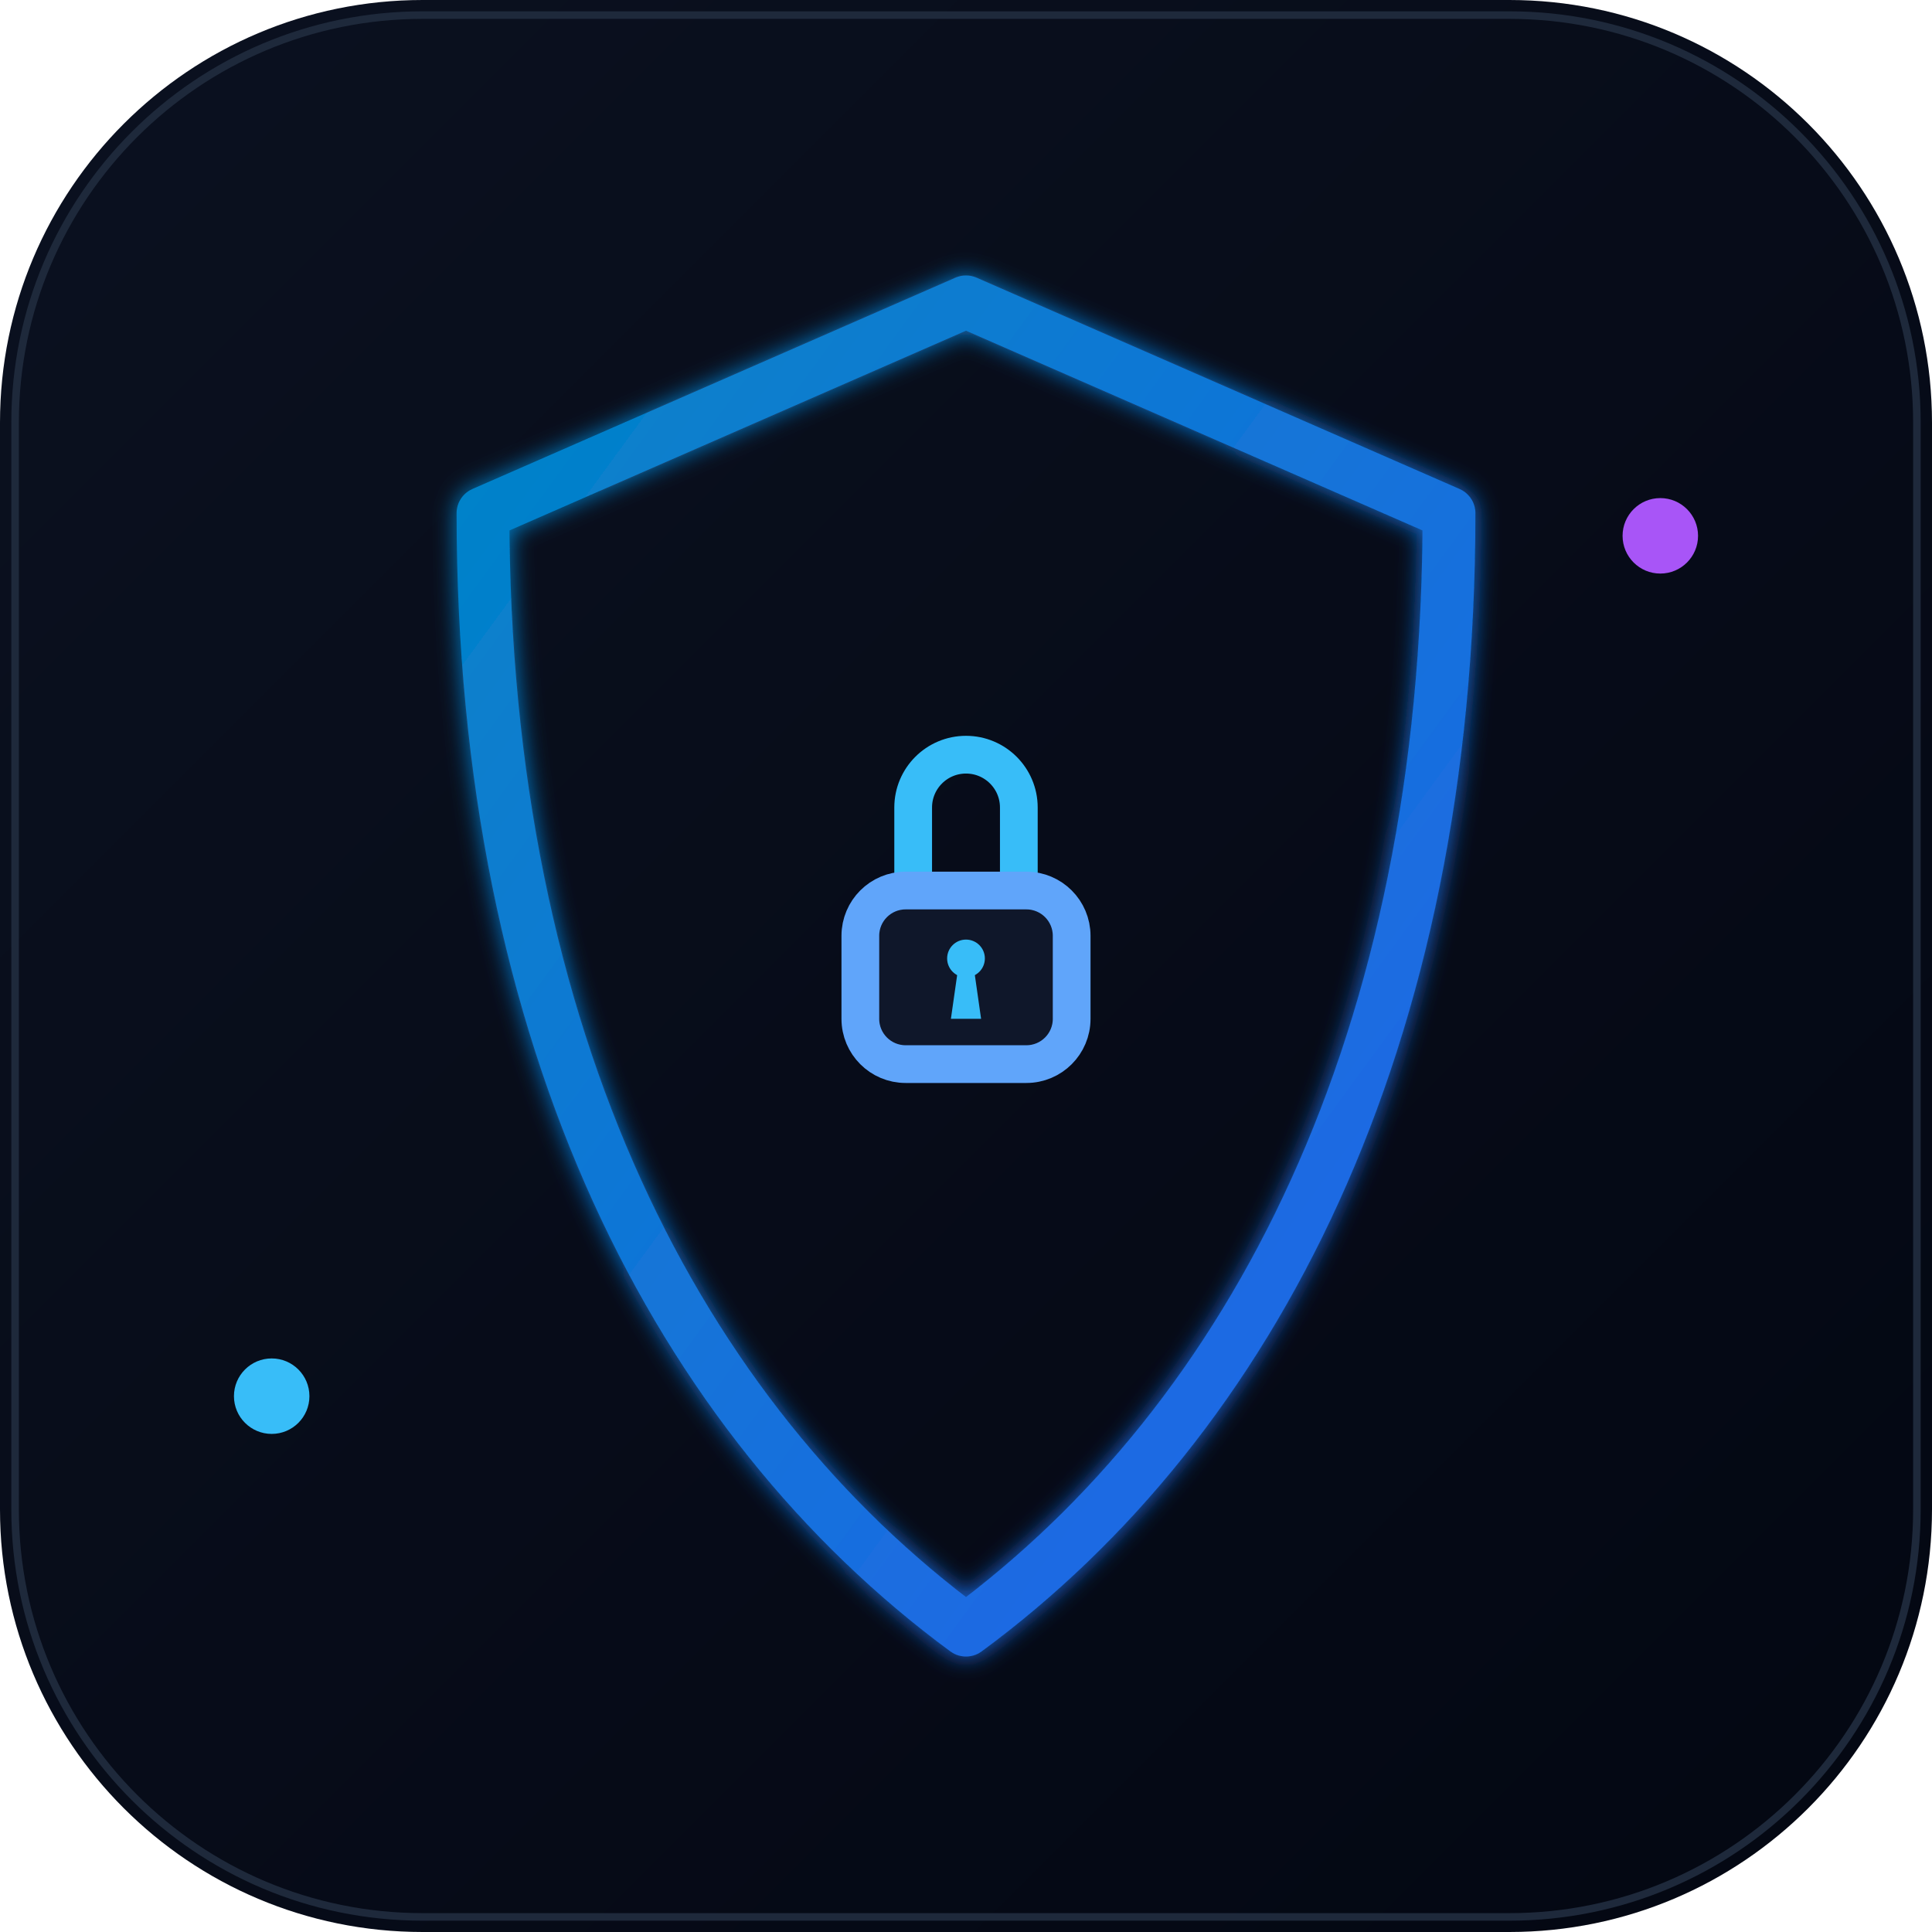
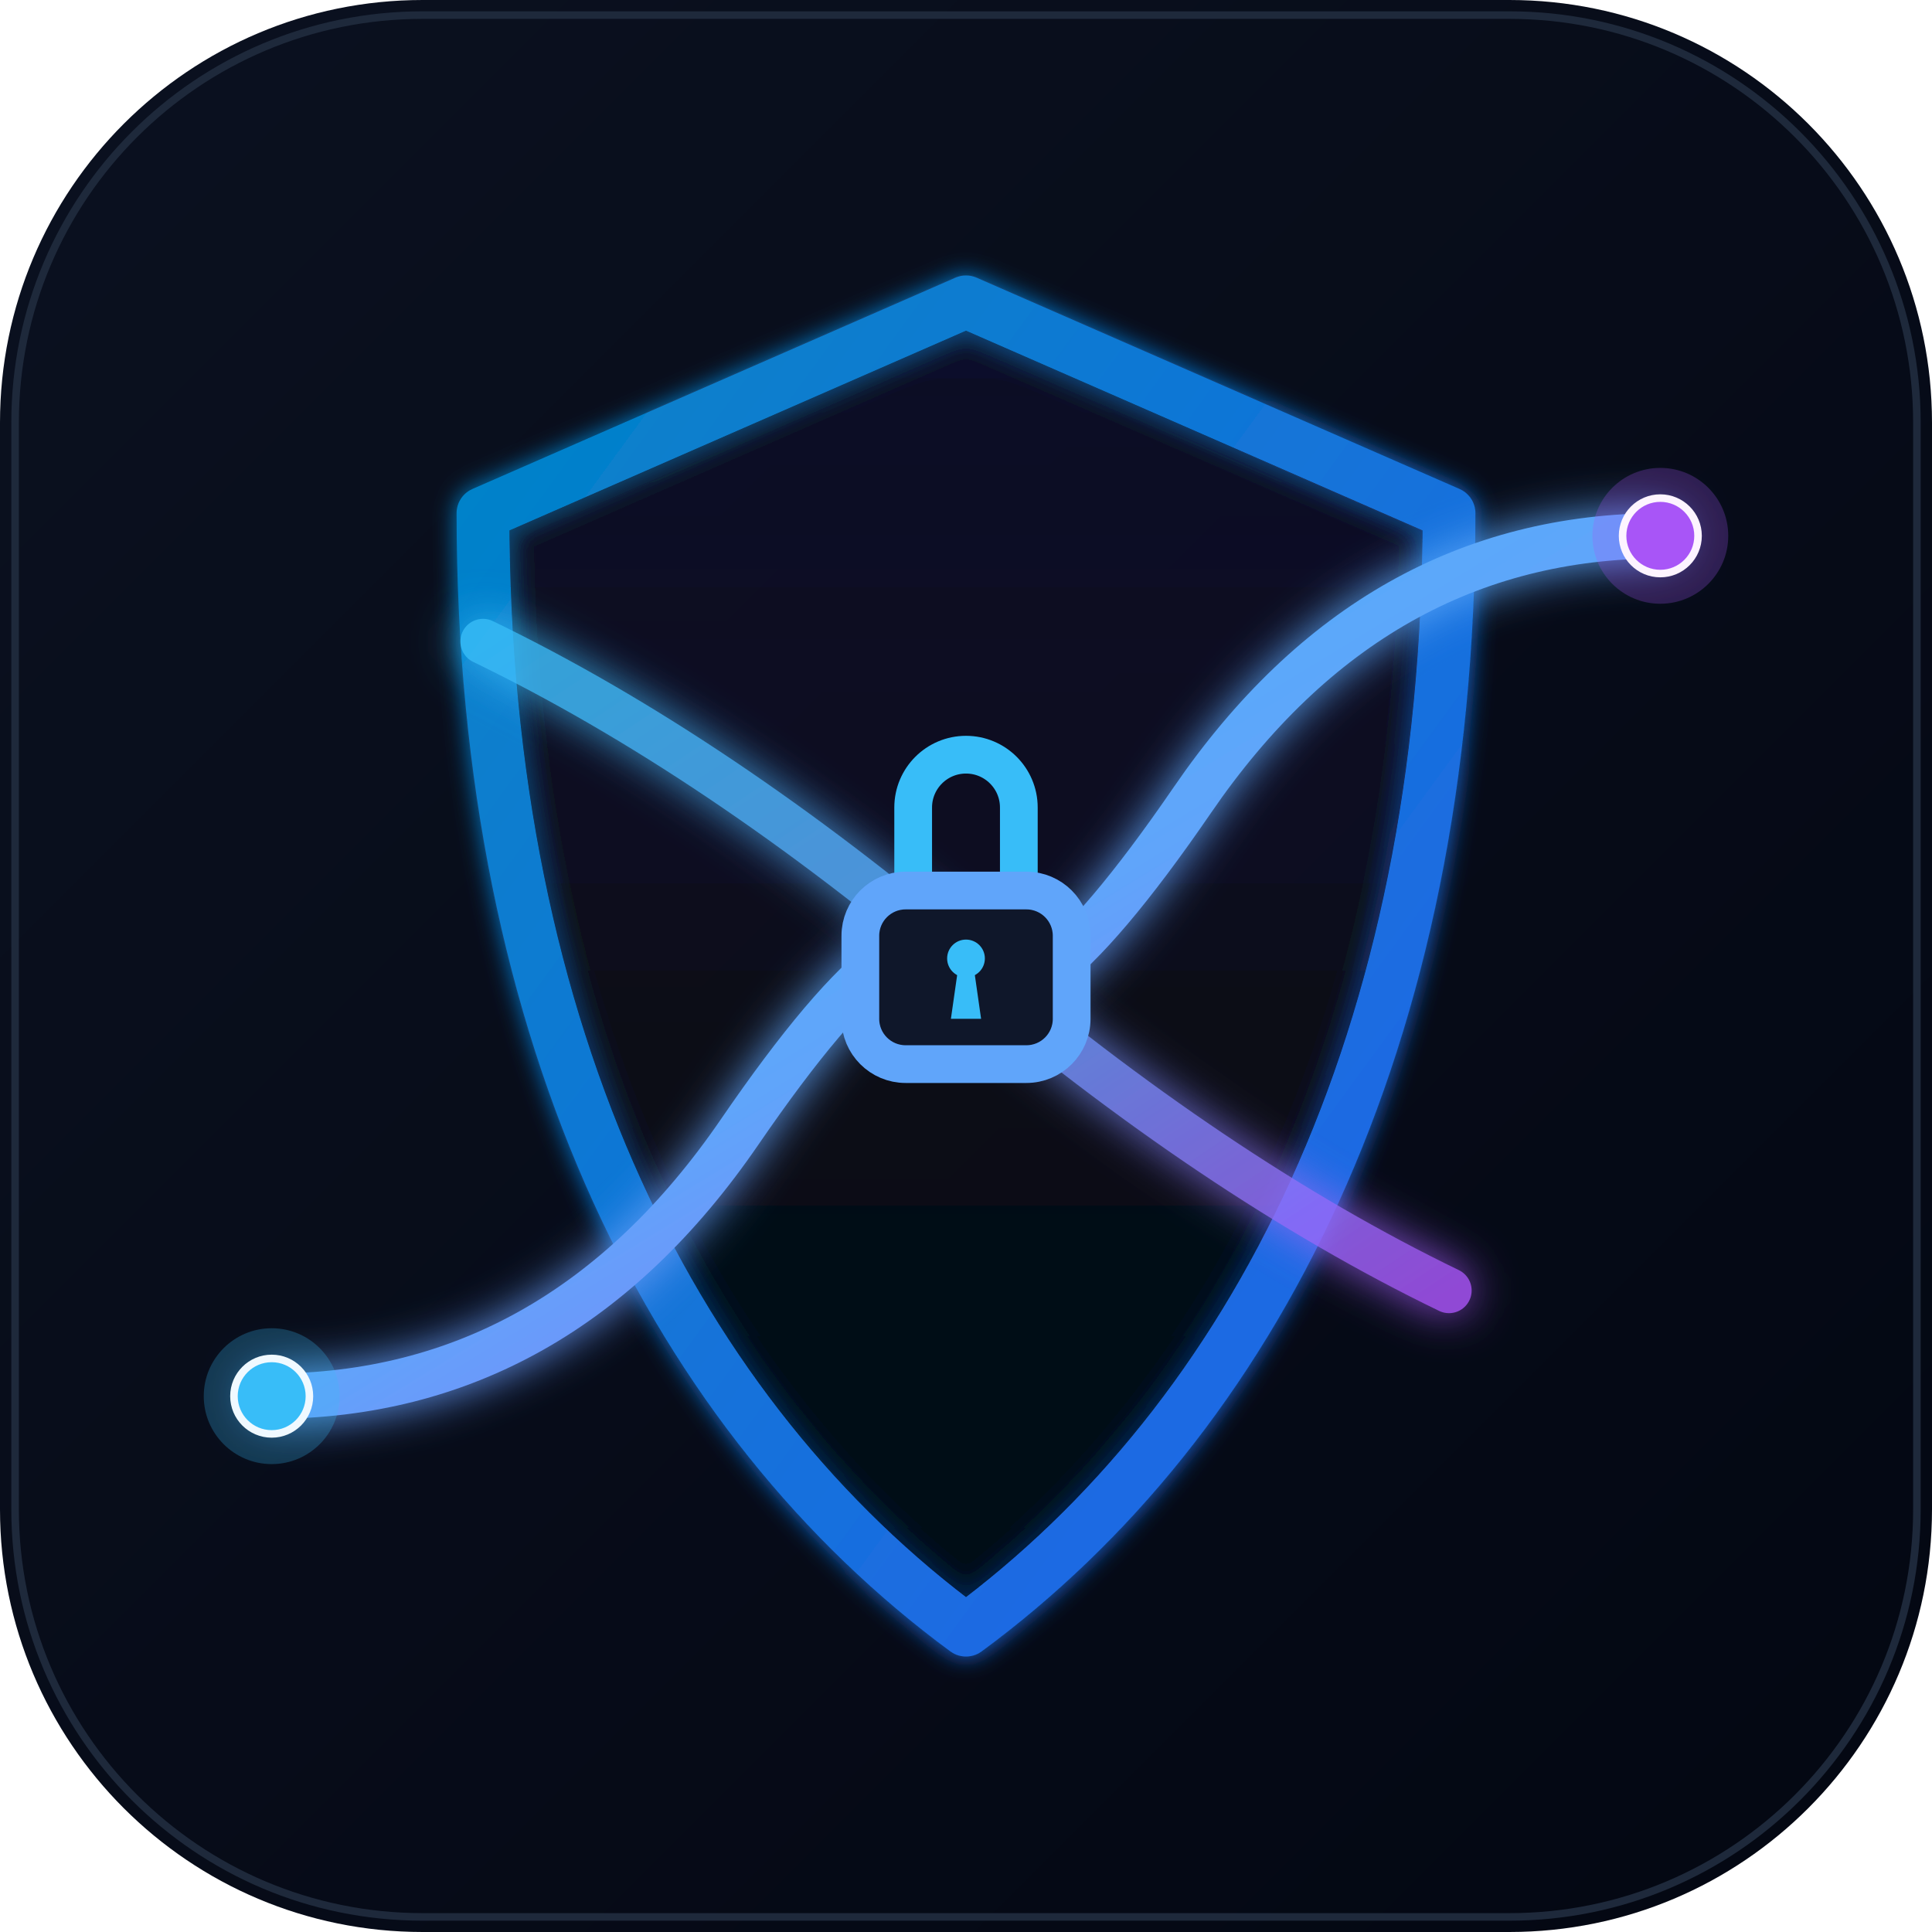
<svg xmlns="http://www.w3.org/2000/svg" viewBox="0 0 512 512" width="100%" height="100%">
  <defs>
    <linearGradient id="bgGrad" x1="0%" y1="0%" x2="100%" y2="100%">
      <stop offset="0%" stop-color="#0b1120" />
      <stop offset="100%" stop-color="#030712" />
    </linearGradient>
    <linearGradient id="routeGrad" x1="0%" y1="0%" x2="100%" y2="100%">
      <stop offset="0%" stop-color="#38bdf8" />
      <stop offset="50%" stop-color="#60a5fa" />
      <stop offset="100%" stop-color="#a855f7" />
    </linearGradient>
    <linearGradient id="shieldGrad" x1="0%" y1="0%" x2="100%" y2="100%">
      <stop offset="0%" stop-color="#0284c7" />
      <stop offset="100%" stop-color="#2563eb" />
    </linearGradient>
+     <linearGradient id="shieldFill" x1="0%" y1="0%" x2="0%" y2="100%">
+       <stop offset="0%" stop-color="#0f172a" stop-opacity="0.6" />
+       <stop offset="100%" stop-color="#030712" stop-opacity="0.9" />
+     </linearGradient>
    <filter id="glow" x="-20%" y="-20%" width="140%" height="140%">
      <feGaussianBlur stdDeviation="6" result="blur" />
      <feComposite in="SourceGraphic" in2="blur" operator="over" />
    </filter>
    <filter id="softGlow" x="-20%" y="-20%" width="140%" height="140%">
      <feGaussianBlur stdDeviation="3" result="blur" />
      <feComposite in="SourceGraphic" in2="blur" operator="over" />
    </filter>
  </defs>
  <style>
-     /* Continuous pulse and dash animation */
-     .shield-stroke {
-       stroke: url(#shieldGrad);
-       stroke-width: 14;
-       stroke-linecap: round;
-       stroke-linejoin: round;
-       fill: none;
-       filter: url(#softGlow);
-     }
-     .route-path {
-       stroke: url(#routeGrad);
-       stroke-width: 12;
-       stroke-linecap: round;
-       stroke-linejoin: round;
-       fill: none;
-       stroke-dasharray: 600;
-       stroke-dashoffset: 600;
-       animation: drawRoute 3.5s cubic-bezier(0.4, 0, 0.2, 1) infinite alternate;
-       filter: url(#glow);
-     }
-     .node-pulse {
-       fill: #38bdf8;
-       animation: pulseNode 2s ease-in-out infinite alternate;
-     }
-     .node-pulse-alt {
-       fill: #a855f7;
-       animation: pulseNode 2s ease-in-out infinite alternate-reverse;
-     }
-     .lock-shackle {
-       stroke: #38bdf8;
-       stroke-width: 10;
-       stroke-linecap: round;
-       fill: none;
-     }
-     .lock-body {
-       stroke: #60a5fa;
-       stroke-width: 10;
-       stroke-linecap: round;
-       stroke-linejoin: round;
-       fill: #0f172a;
-     }
-     .keyhole {
-       fill: #38bdf8;
-     }
- 
    @keyframes drawRoute {
      0% {
        stroke-dashoffset: 600;
-         opacity: 0.3;
+         opacity: 0.4;
      }
      50% {
        opacity: 1;
      }
      100% {
        stroke-dashoffset: 0;
        opacity: 1;
      }
    }
    @keyframes pulseNode {
      0% {
-         r: 8;
-         filter: drop-shadow(0 0 2px #38bdf8);
+         r: 9;
      }
      100% {
        r: 13;
-         filter: drop-shadow(0 0 12px #38bdf8);
      }
+     }
+     .animated-route {
+       animation: drawRoute 3.5s cubic-bezier(0.4, 0, 0.2, 1) infinite alternate;
+     }
+     .animated-node {
+       animation: pulseNode 2s ease-in-out infinite alternate;
    }
  </style>
  <rect width="512" height="512" rx="112" fill="url(#bgGrad)" />
  <rect width="504" height="504" x="4" y="4" rx="108" fill="none" stroke="#1e293b" stroke-width="2" />
-   <path class="shield-stroke" d="M 256 80 L 384 136 C 384 276 332 376 256 432 C 180 376 128 276 128 136 Z" />
-   <path class="route-path" d="M 72 370 Q 148 370 196 300 T 256 256 T 316 212 Q 364 142 440 142" />
-   <path class="route-path" style="animation-delay: 0.8s; stroke-dasharray: 400; stroke-dashoffset: 400;" d="M 128 170 Q 190 200 256 256 Q 322 312 384 342" />
-   <circle class="node-pulse" cx="72" cy="370" r="10" />
-   <circle class="node-pulse-alt" cx="440" cy="142" r="10" />
-   <circle cx="256" cy="256" r="6" fill="#f8fafc" filter="url(#glow)" />
+   <path d="M 256 80 L 384 136 C 384 276 332 376 256 432 C 180 376 128 276 128 136 Z" fill="url(#shieldFill)" stroke="url(#shieldGrad)" stroke-width="14" stroke-linecap="round" stroke-linejoin="round" filter="url(#softGlow)" />
+   <path class="animated-route" d="M 72 370 Q 148 370 196 300 T 256 256 T 316 212 Q 364 142 440 142" fill="none" stroke="url(#routeGrad)" stroke-width="12" stroke-linecap="round" stroke-linejoin="round" opacity="1" filter="url(#glow)" />
+   <path class="animated-route" d="M 128 170 Q 190 200 256 256 Q 322 312 384 342" fill="none" stroke="url(#routeGrad)" stroke-width="12" stroke-linecap="round" stroke-linejoin="round" opacity="0.85" filter="url(#glow)" />
+   <circle cx="72" cy="370" r="18" fill="#38bdf8" opacity="0.25" />
+   <circle class="animated-node" cx="72" cy="370" r="10" fill="#38bdf8" stroke="#f0f9ff" stroke-width="2" />
+   <circle cx="440" cy="142" r="18" fill="#a855f7" opacity="0.25" />
+   <circle class="animated-node" cx="440" cy="142" r="10" fill="#a855f7" stroke="#fdf4ff" stroke-width="2" />
+   <circle cx="256" cy="256" r="12" fill="#38bdf8" opacity="0.3" />
+   <circle cx="256" cy="256" r="6" fill="#f8fafc" />
  <g transform="translate(224, 220)">
-     <path class="lock-shackle" d="M 18 16 V -6 A 14 14 0 0 1 46 -6 V 16" />
-     <rect class="lock-body" x="4" y="16" width="56" height="46" rx="12" />
-     <circle class="keyhole" cx="32" cy="34" r="5" />
+     <path d="M 18 16 V -6 A 14 14 0 0 1 46 -6 V 16" fill="none" stroke="#38bdf8" stroke-width="10" stroke-linecap="round" />
+     <rect x="4" y="16" width="56" height="46" rx="12" fill="#0f172a" stroke="#60a5fa" stroke-width="10" stroke-linecap="round" stroke-linejoin="round" />
+     <circle cx="32" cy="34" r="5" fill="#38bdf8" />
    <path d="M 30 36 L 28 50 H 36 L 34 36 Z" fill="#38bdf8" />
  </g>
</svg>
